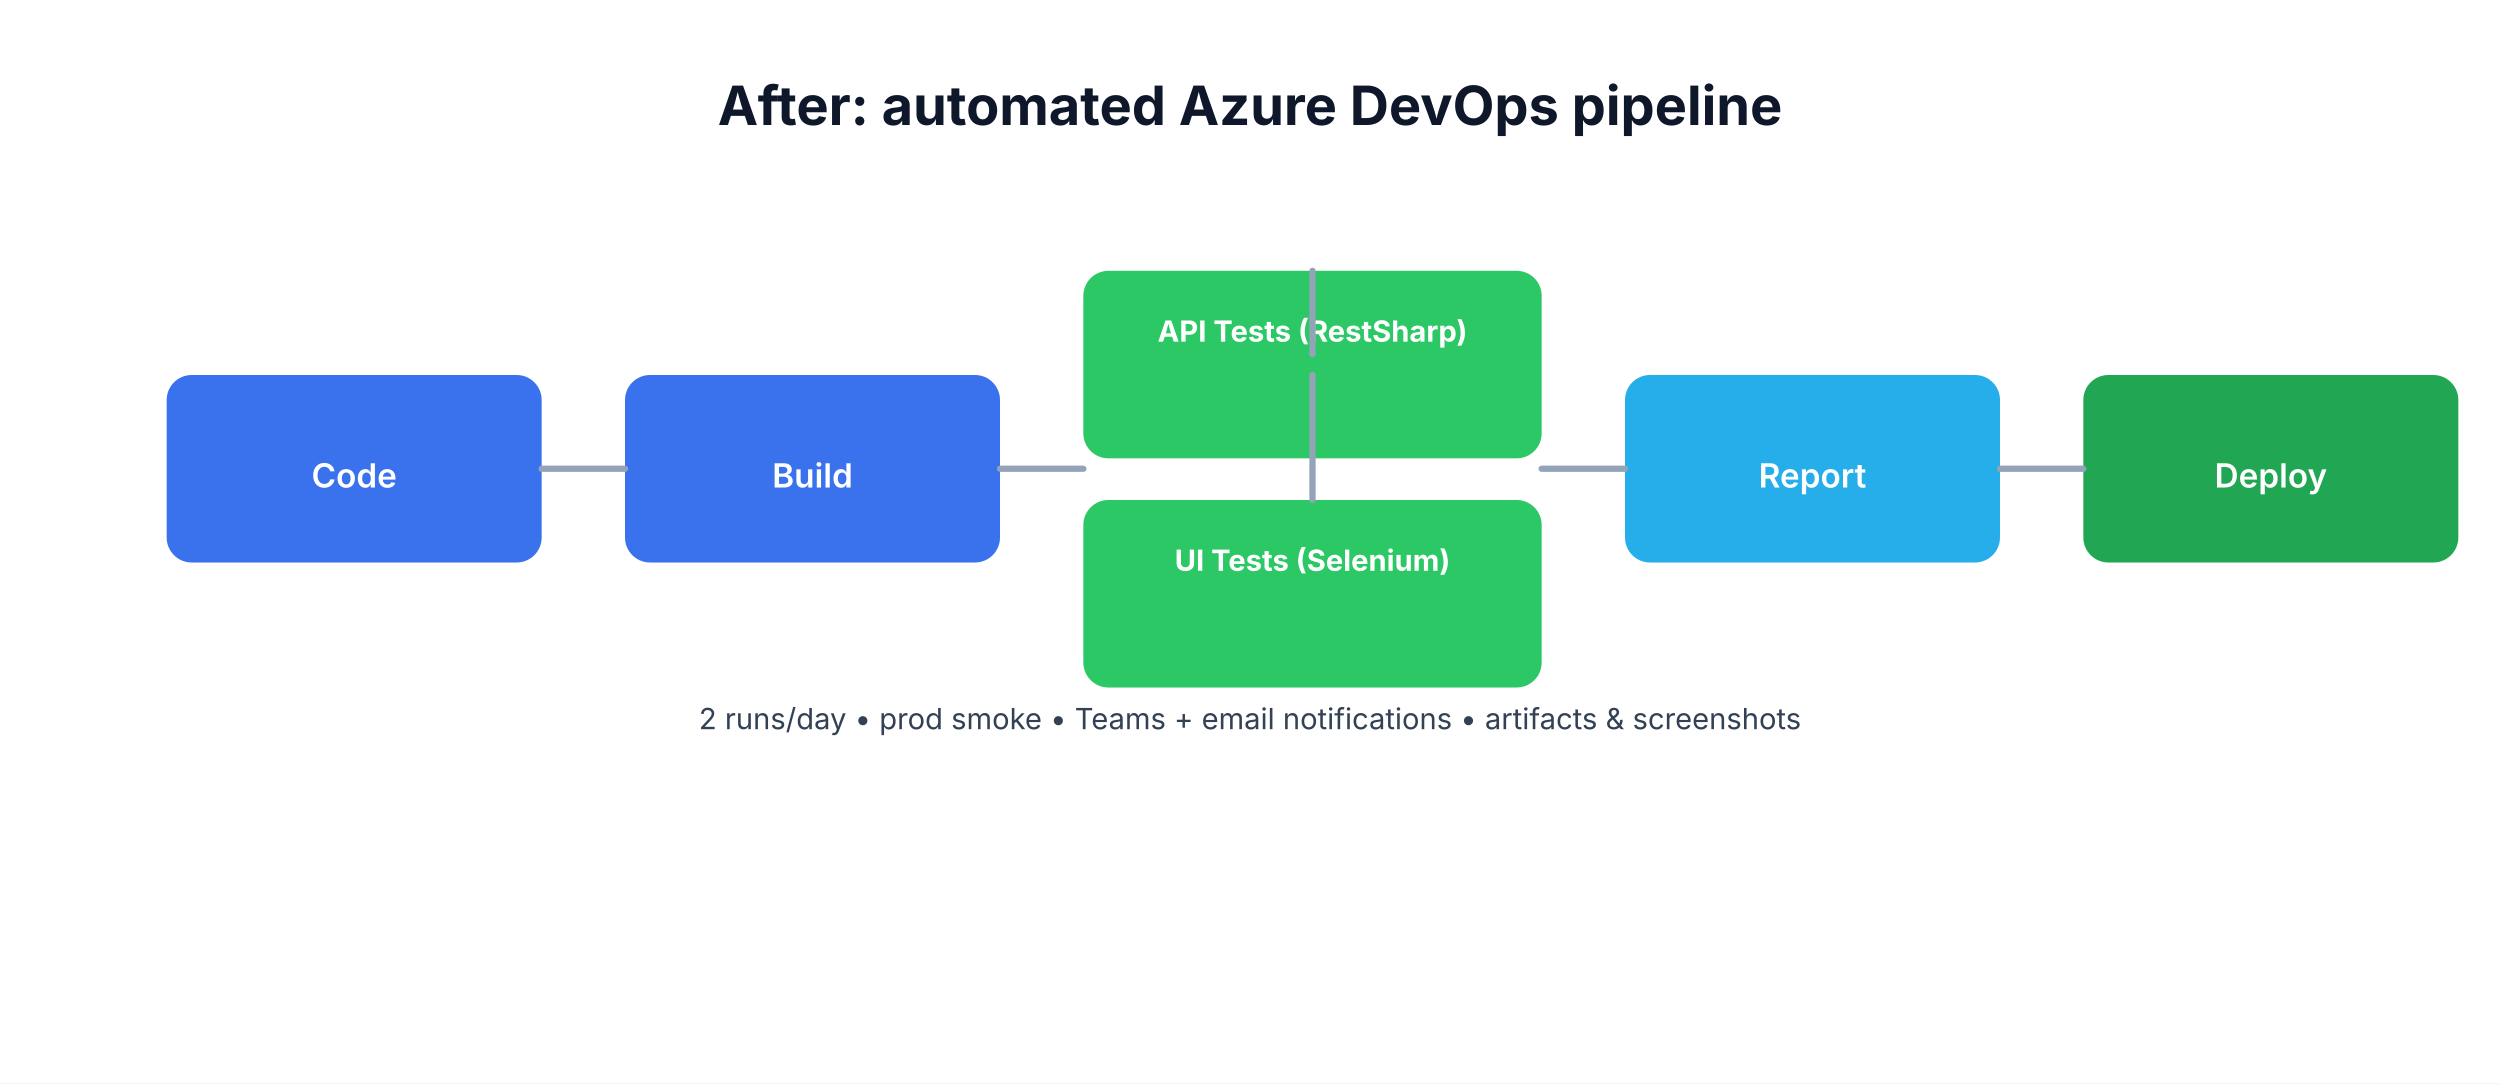
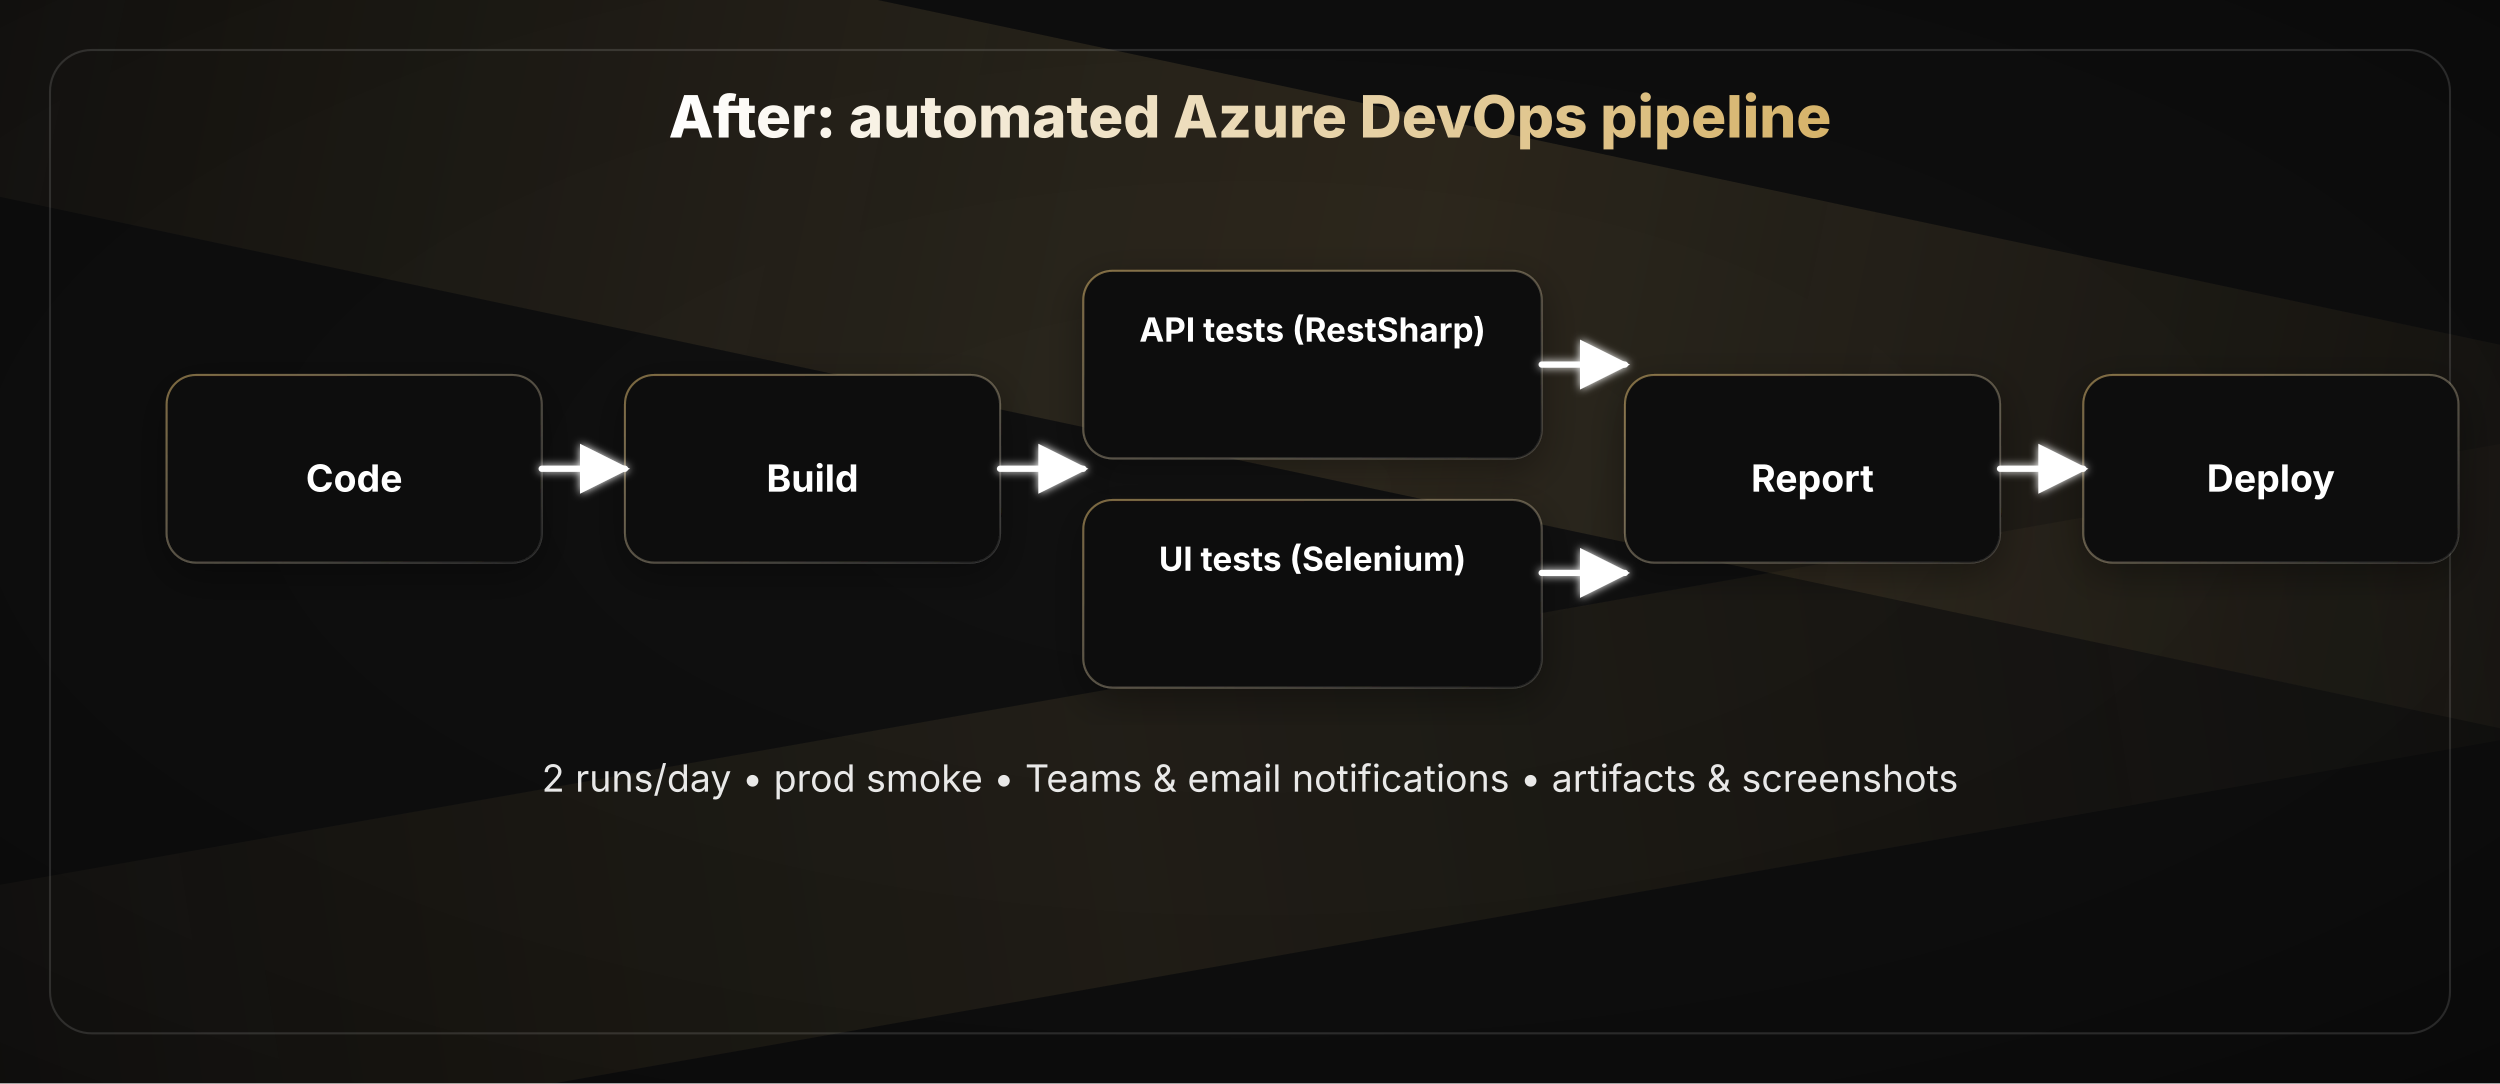
- <svg xmlns="http://www.w3.org/2000/svg" width="1200" height="520" viewBox="0 0 1200 520">
-   <rect width="1200" height="520" fill="#ffffff" />
-   <g font-family="Inter, system-ui, -apple-system, Segoe UI, Roboto, Arial" fill="#0f172a">
-     <text x="600" y="60" font-size="26" font-weight="700" text-anchor="middle">After: automated Azure DevOps pipeline</text>
+ <svg xmlns="http://www.w3.org/2000/svg" role="img" width="1200" height="520" viewBox="0 0 1200 520">
+   <defs>
+     <radialGradient id="bgRad" cx="50%" cy="45%" r="80%">
+       <stop offset="0" stop-color="#111111" />
+       <stop offset="0.7" stop-color="#0C0C0C" />
+       <stop offset="1" stop-color="#080808" />
+     </radialGradient>
+     <linearGradient id="beamA" x1="0" y1="0" x2="1" y2="0">
+       <stop offset="0" stop-color="#D6B36A" stop-opacity="0" />
+       <stop offset="0.45" stop-color="#D6B36A" stop-opacity=".14" />
+       <stop offset="0.55" stop-color="#D6B36A" stop-opacity=".16" />
+       <stop offset="1" stop-color="#D6B36A" stop-opacity="0" />
+     </linearGradient>
+     <linearGradient id="beamB" x1="0" y1="0" x2="1" y2="0">
+       <stop offset="0" stop-color="#D6B36A" stop-opacity="0" />
+       <stop offset="0.5" stop-color="#D6B36A" stop-opacity=".10" />
+       <stop offset="1" stop-color="#D6B36A" stop-opacity="0" />
+     </linearGradient>
+     <linearGradient id="goldStroke" x1="0" y1="0" x2="1" y2="1">
+       <stop offset="0" stop-color="#D6B36A" stop-opacity=".55" />
+       <stop offset="1" stop-color="#FFFFFF" stop-opacity=".08" />
+     </linearGradient>
+     <filter id="cardShadow" x="-20%" y="-20%" width="140%" height="140%">
+       <feDropShadow dx="0" dy="6" stdDeviation="10" flood-color="#000" flood-opacity=".35" />
+     </filter>
+     <filter id="glowWhite" x="-40%" y="-40%" width="180%" height="180%">
+       <feGaussianBlur stdDeviation="2" result="b1" />
+       <feMerge>
+         <feMergeNode in="b1" />
+         <feMergeNode in="SourceGraphic" />
+       </feMerge>
+     </filter>
+     <linearGradient id="titleGrad" x1="0" y1="0" x2="1" y2="0">
+       <stop offset="0" stop-color="#FFFFFF" />
+       <stop offset="1" stop-color="#D6B36A" />
+     </linearGradient>
+     <marker id="arrowHead" viewBox="0 0 10 10" refX="9" refY="5" markerWidth="8" markerHeight="8" orient="auto-start-reverse">
+       <path d="M0,0 L10,5 L0,10 Z" fill="#FFFFFF" />
+     </marker>
+   </defs>
+   <rect width="1200" height="520" fill="url(#bgRad)" />
+   <rect x="-200" y="40" width="1600" height="180" fill="url(#beamA)" transform="rotate(12 600 130)" opacity=".9" />
+   <rect x="-260" y="320" width="1600" height="140" fill="url(#beamB)" transform="rotate(-10 600 390)" opacity=".9" />
+   <rect x="24" y="24" width="1152" height="472" rx="20" fill="none" stroke="#FFFFFF20" />
+   <g font-family="Inter, system-ui, -apple-system, Segoe UI, Roboto, Arial" text-rendering="geometricPrecision">
+     <text x="600" y="66" font-size="28" font-weight="800" text-anchor="middle" fill="url(#titleGrad)">
+       After: automated Azure DevOps pipeline
+     </text>
  </g>
  <g transform="translate(80,180)" font-family="Inter, system-ui, -apple-system, Segoe UI, Roboto, Arial">
-     <rect x="0" y="0" width="180" height="90" rx="12" fill="#2563eb" opacity="0.9" />
-     <text x="90" y="54" text-anchor="middle" font-size="16" font-weight="600" fill="#ffffff">Code</text>
-     <rect x="220" y="0" width="180" height="90" rx="12" fill="#2563eb" opacity="0.9" />
-     <text x="310" y="54" text-anchor="middle" font-size="16" font-weight="600" fill="#ffffff">Build</text>
-     <rect x="440" y="-50" width="220" height="90" rx="12" fill="#22c55e" opacity="0.95" />
-     <text x="550" y="-16" text-anchor="middle" font-size="14" font-weight="700" fill="#ffffff">API Tests (RestSharp)</text>
-     <rect x="440" y="60" width="220" height="90" rx="12" fill="#22c55e" opacity="0.95" />
-     <text x="550" y="94" text-anchor="middle" font-size="14" font-weight="700" fill="#ffffff">UI Tests (Selenium)</text>
-     <rect x="700" y="0" width="180" height="90" rx="12" fill="#0ea5e9" opacity="0.9" />
-     <text x="790" y="54" text-anchor="middle" font-size="16" font-weight="600" fill="#ffffff">Report</text>
-     <rect x="920" y="0" width="180" height="90" rx="12" fill="#16a34a" opacity="0.95" />
-     <text x="1010" y="54" text-anchor="middle" font-size="16" font-weight="600" fill="#ffffff">Deploy</text>
-     <g stroke="#94a3b8" fill="none" stroke-width="3" stroke-linecap="round">
+     <g filter="url(#cardShadow)">
+       <rect x="0" y="0" width="180" height="90" rx="14" fill="#0B0B0B" stroke="url(#goldStroke)" />
+       <text x="90" y="56" text-anchor="middle" font-size="18" font-weight="700" fill="#FFFFFF">Code</text>
+     </g>
+     <g filter="url(#cardShadow)">
+       <rect x="220" y="0" width="180" height="90" rx="14" fill="#0B0B0B" stroke="url(#goldStroke)" />
+       <text x="310" y="56" text-anchor="middle" font-size="18" font-weight="700" fill="#FFFFFF">Build</text>
+     </g>
+     <g filter="url(#cardShadow)">
+       <rect x="440" y="-50" width="220" height="90" rx="14" fill="#0B0B0B" stroke="url(#goldStroke)" />
+       <text x="550" y="-16" text-anchor="middle" font-size="16" font-weight="700" fill="#FFFFFF">API tests (RestSharp)</text>
+     </g>
+     <g filter="url(#cardShadow)">
+       <rect x="440" y="60" width="220" height="90" rx="14" fill="#0B0B0B" stroke="url(#goldStroke)" />
+       <text x="550" y="94" text-anchor="middle" font-size="16" font-weight="700" fill="#FFFFFF">UI tests (Selenium)</text>
+     </g>
+     <g filter="url(#cardShadow)">
+       <rect x="700" y="0" width="180" height="90" rx="14" fill="#0B0B0B" stroke="url(#goldStroke)" />
+       <text x="790" y="56" text-anchor="middle" font-size="18" font-weight="700" fill="#FFFFFF">Report</text>
+     </g>
+     <g filter="url(#cardShadow)">
+       <rect x="920" y="0" width="180" height="90" rx="14" fill="#0B0B0B" stroke="url(#goldStroke)" />
+       <text x="1010" y="56" text-anchor="middle" font-size="18" font-weight="700" fill="#FFFFFF">Deploy</text>
+     </g>
+     <g stroke="#FFFFFF" stroke-width="3" stroke-linecap="round" fill="none" filter="url(#glowWhite)" marker-end="url(#arrowHead)">
      <path d="M180,45 H220" />
      <path d="M400,45 H440" />
-       <path d="M660,45 H700" />
+       <path d="M660,-5 H700" />
+       <path d="M660,95 H700" />
      <path d="M880,45 H920" />
-       <path d="M550,-50 V-10" />
-       <path d="M550,60 V0" />
    </g>
-     <text x="520" y="170" font-size="14" fill="#334155" text-anchor="middle">2 runs/day • prod smoke • Teams + email notifications • artifacts &amp; screenshots</text>
+     <text x="520" y="200" font-size="18" fill="#FFFFFFE6" text-anchor="middle">
+       2 runs/day • prod smoke • Teams &amp; email notifications • artifacts &amp; screenshots
+     </text>
  </g>
</svg>
